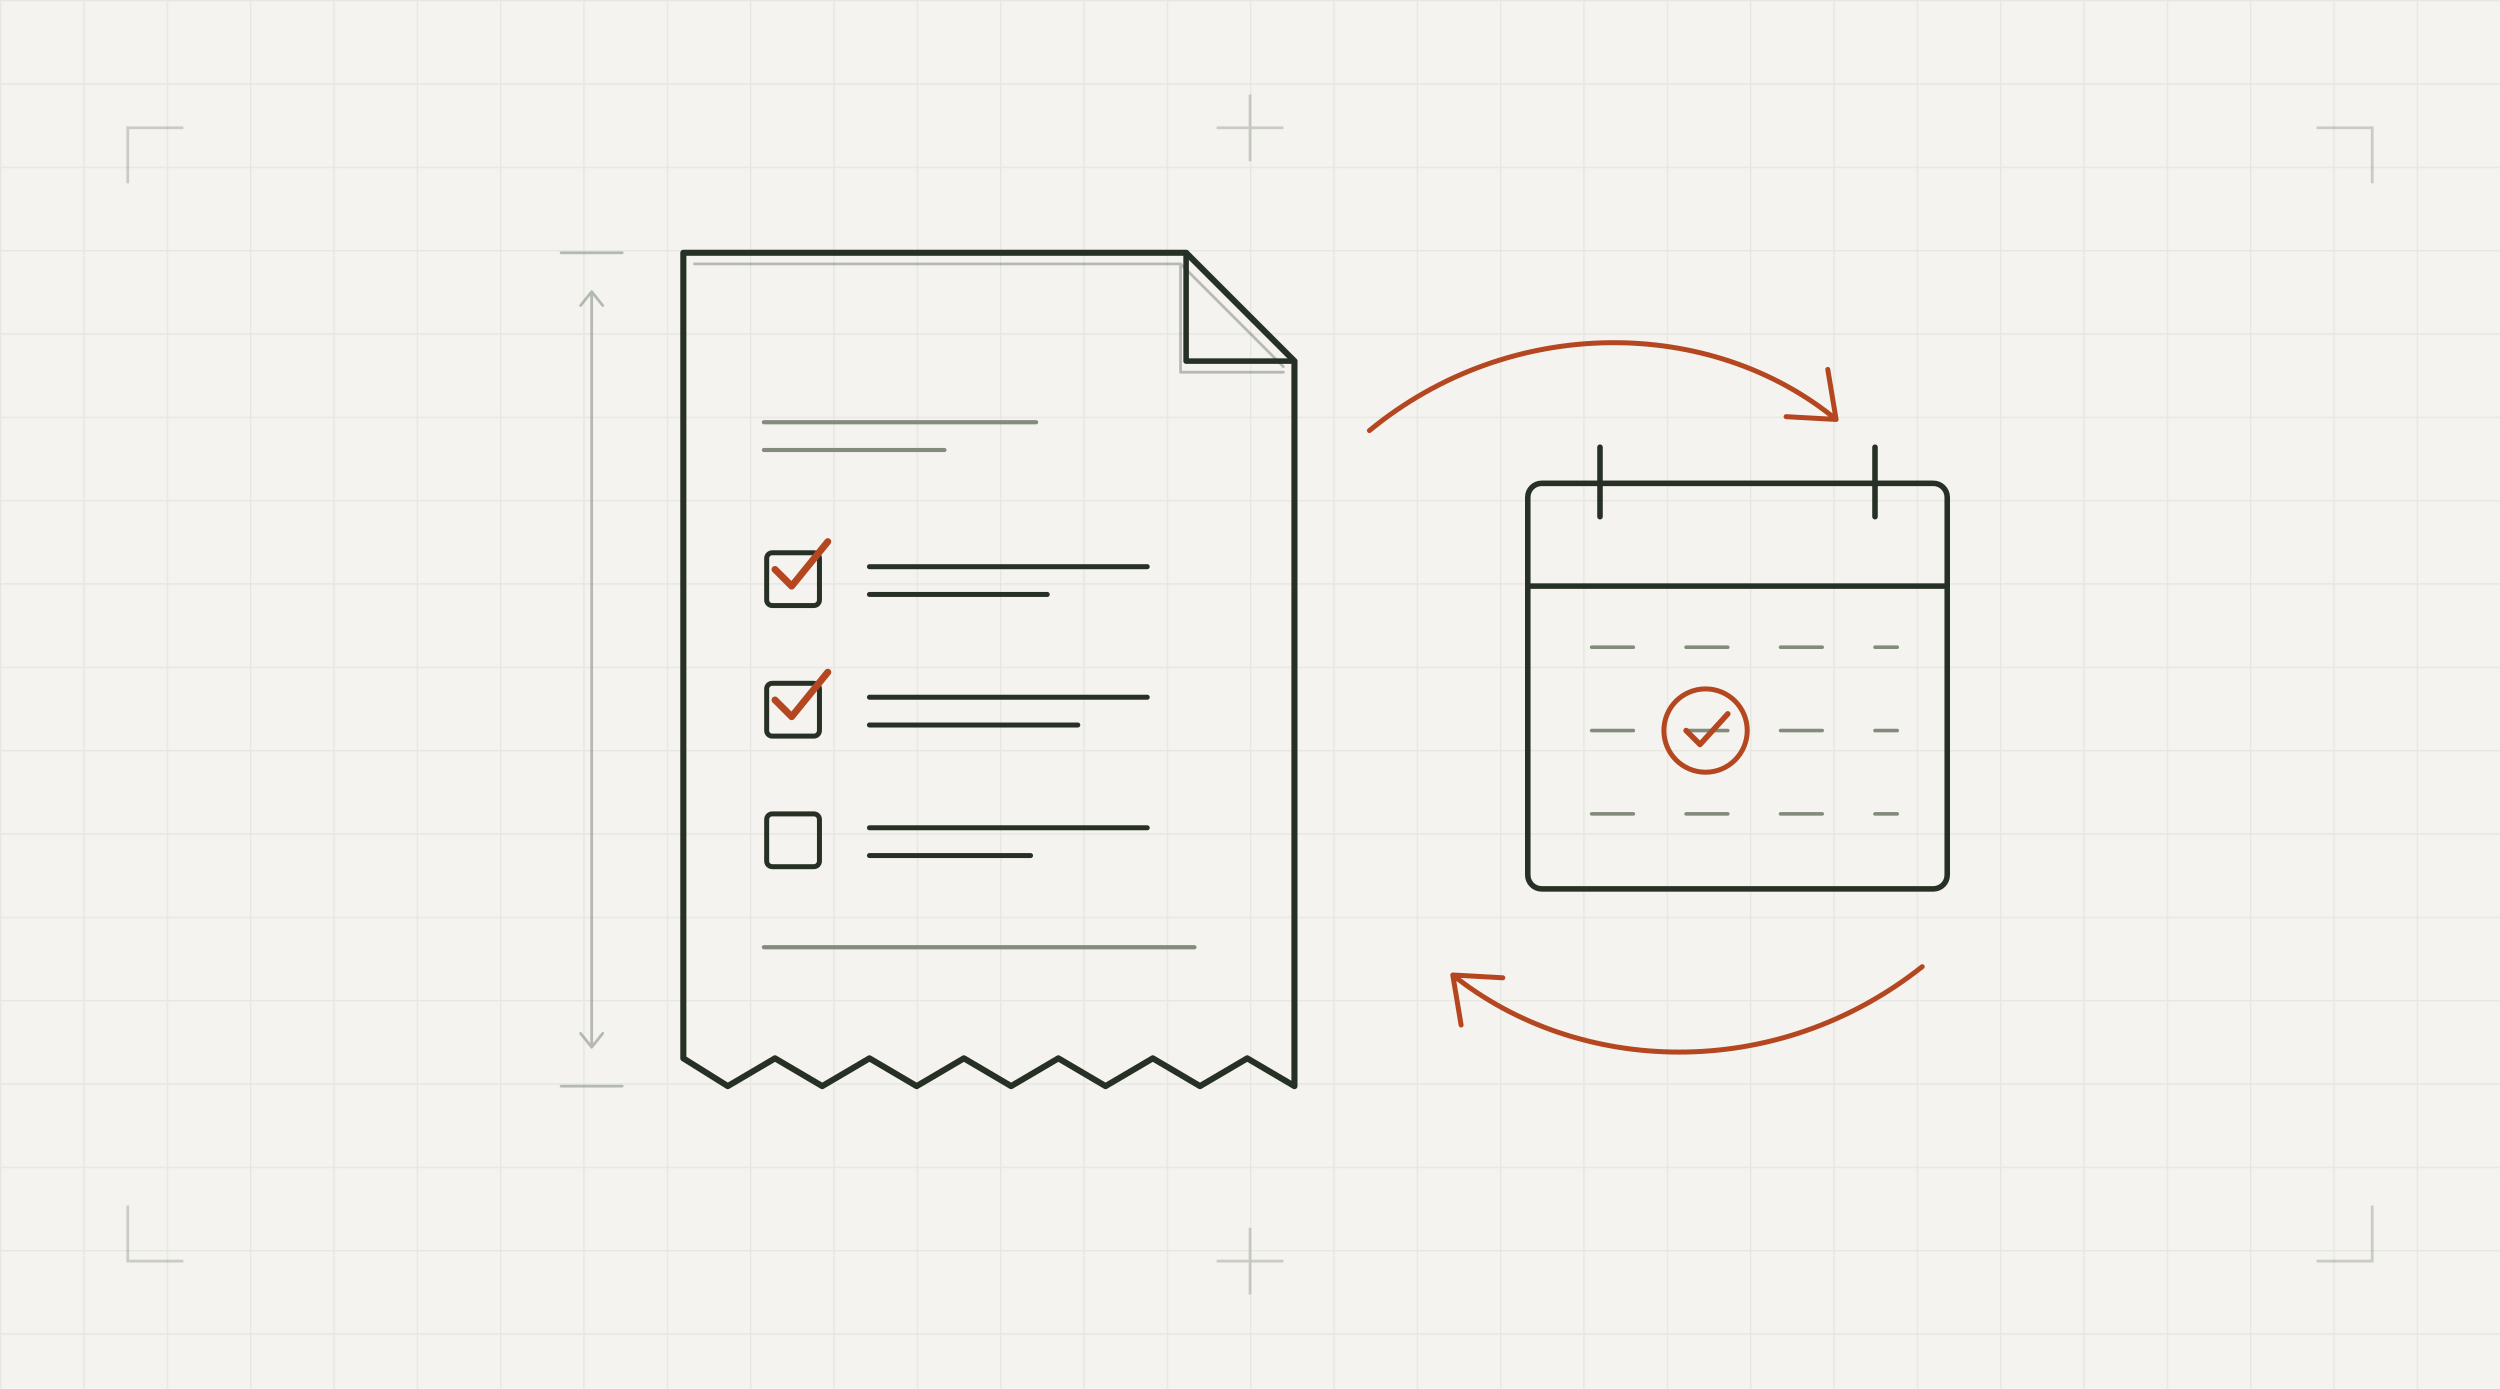
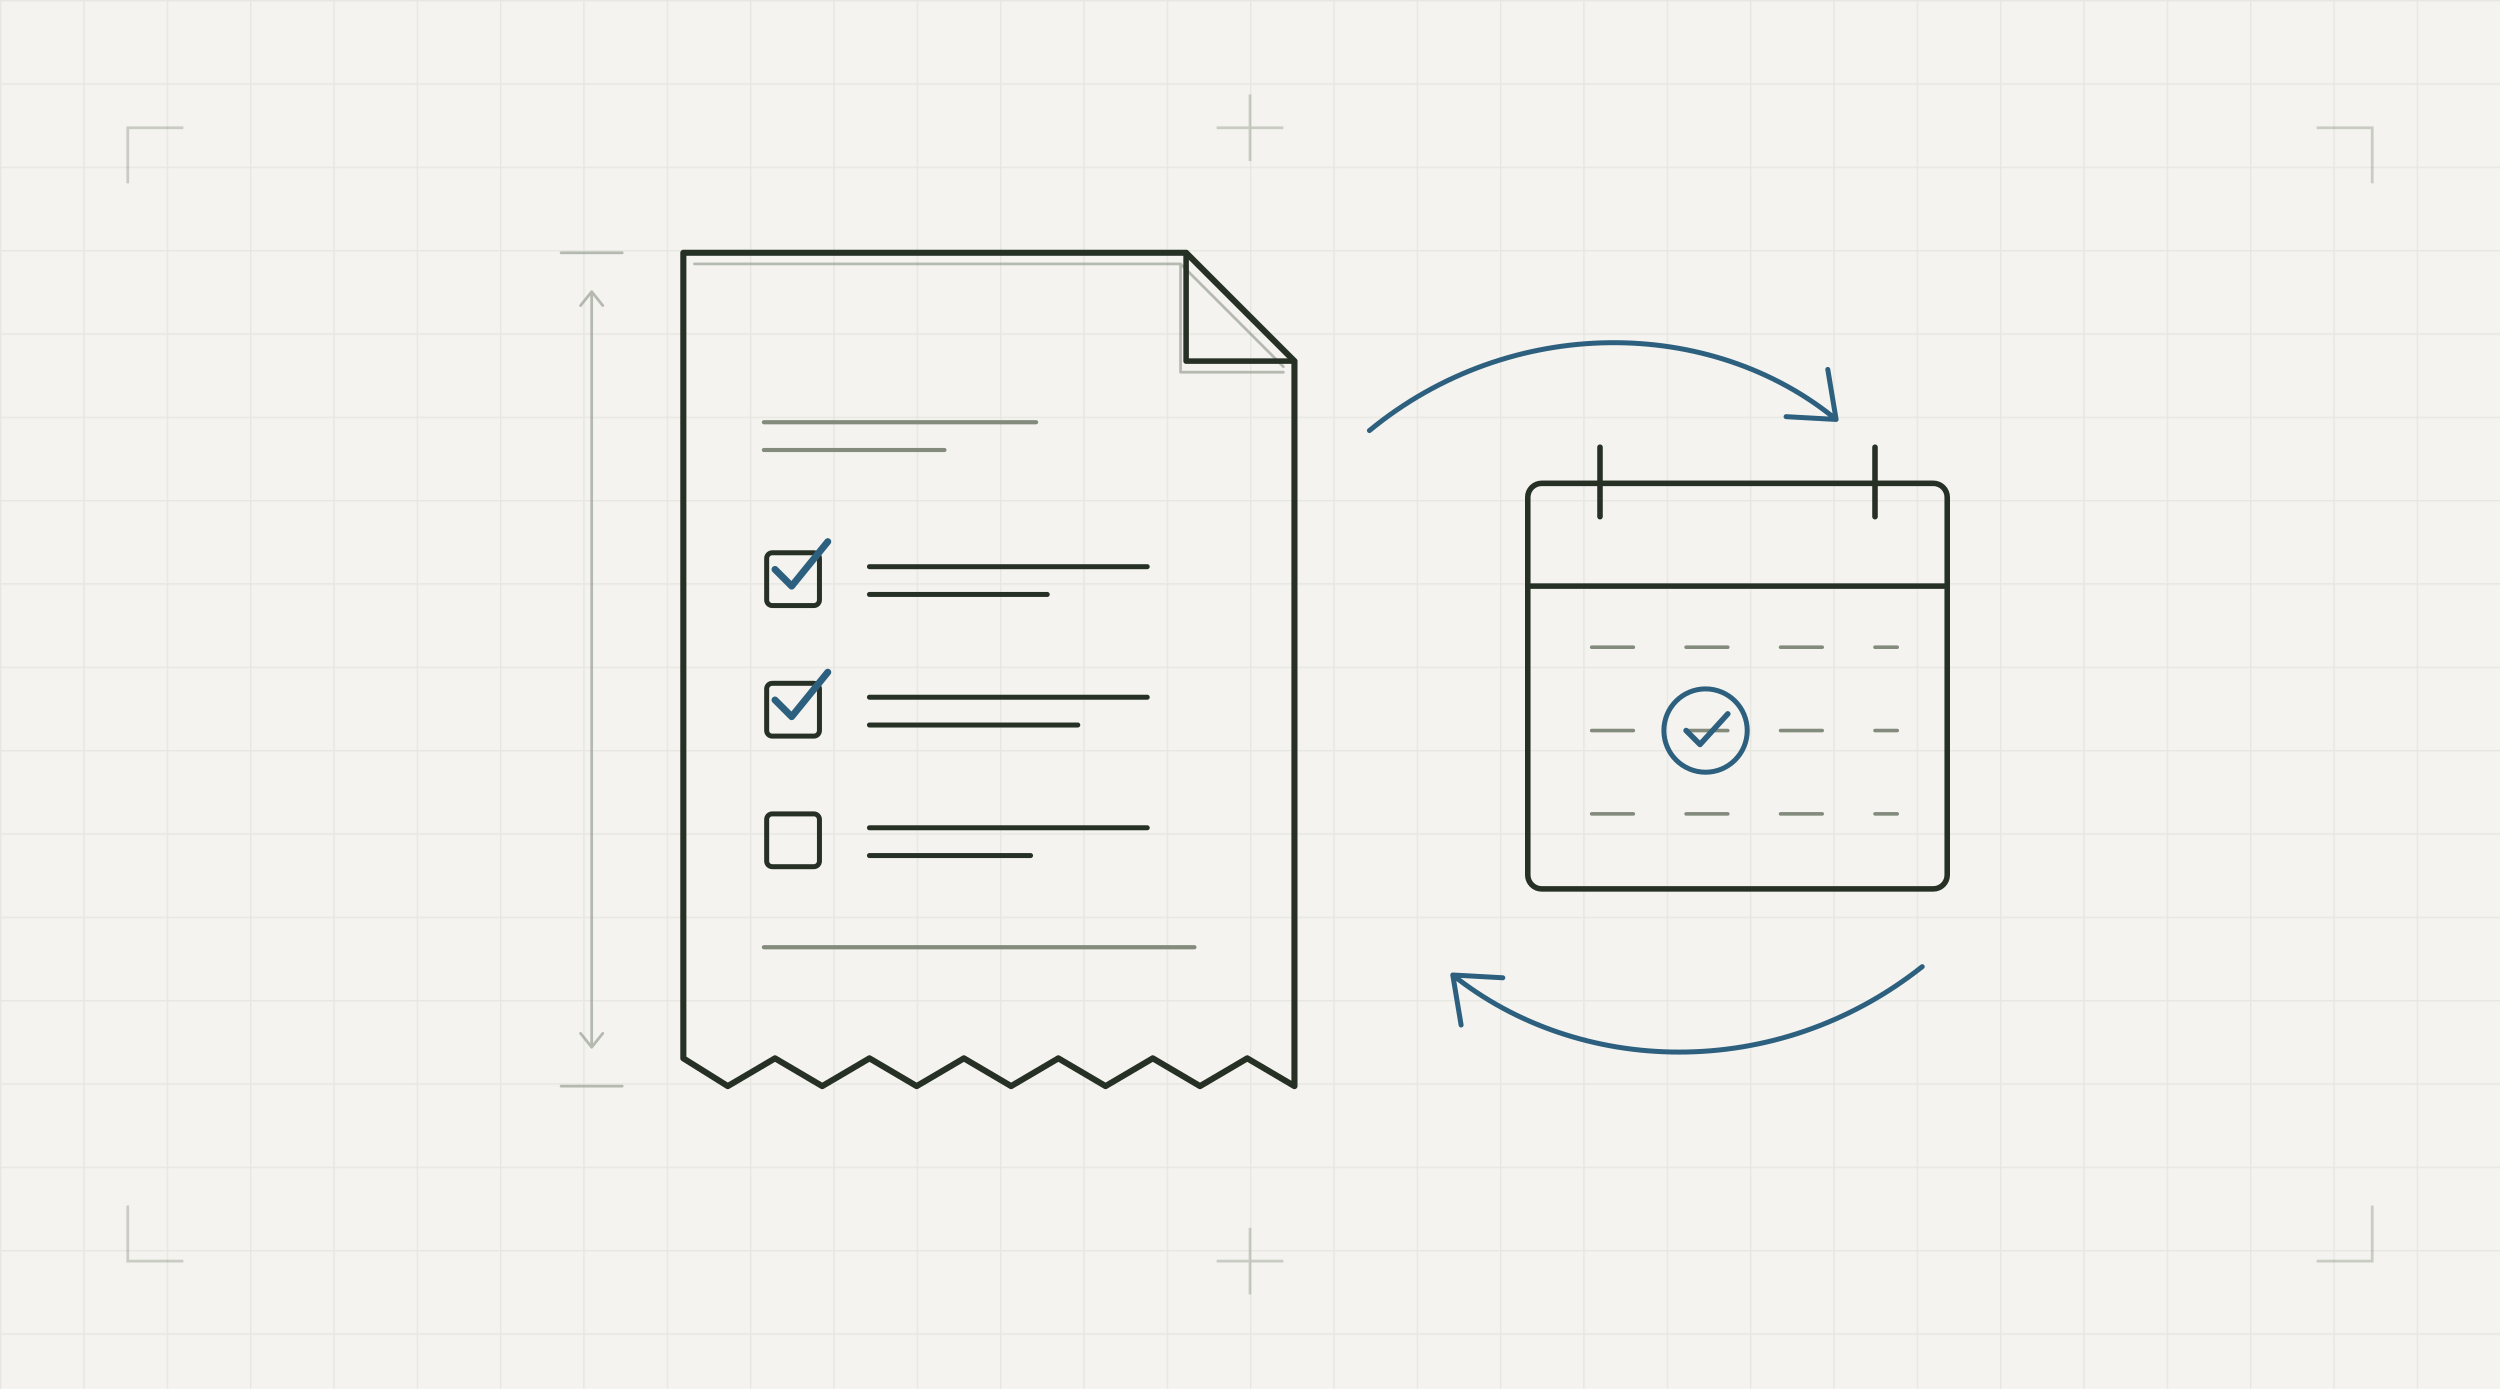
<svg xmlns="http://www.w3.org/2000/svg" width="900" height="500" viewBox="0 0 900 500" role="img" aria-labelledby="title desc">
  <defs>
    <pattern id="grid" width="30" height="30" patternUnits="userSpaceOnUse">
      <path d="M30 0H0V30" fill="none" stroke="#9ba693" stroke-opacity=".16" />
    </pattern>
    <pattern id="hatch" width="8" height="8" patternUnits="userSpaceOnUse" patternTransform="rotate(35)">
      <path d="M0 0V8" stroke="#263025" stroke-opacity=".13" />
    </pattern>
  </defs>
  <rect width="900" height="500" fill="#f4f3ef" />
  <rect width="900" height="500" fill="url(#grid)" />
  <g fill="none" stroke="#828b7c" opacity=".38">
    <path d="M46 66V46H66M834 46H854V66M46 434V454H66M834 454H854V434M438 46H462m-12-12v24M438 454H462m-12-12v24" />
  </g>
  <g fill="none" stroke-linecap="round" stroke-linejoin="round">
    <path d="M246 91H427L466 130V391L449 381l-17 10-17-10-17 10-17-10-17 10-17-10-17 10-17-10-17 10-17-10-17 10-16-10V91Z" stroke="#263025" stroke-width="2.2" />
    <path d="M250 95H425l37 37M425 95v39h37" stroke="#828b7c" opacity=".55" />
    <path d="M427 91v39h39" stroke="#263025" stroke-width="2" />
    <path d="M275 152h98m-98 10h65M275 341h155" stroke="#828b7c" stroke-width="1.5" />
    <g stroke="#263025" stroke-width="1.8">
      <rect x="276" y="199" width="19" height="19" rx="2" />
      <path d="M313 204h100m-100 10h64" />
      <rect x="276" y="246" width="19" height="19" rx="2" />
      <path d="M313 251h100m-100 10h75" />
      <rect x="276" y="293" width="19" height="19" rx="2" />
      <path d="M313 298h100m-100 10h58" />
    </g>
-     <path d="m279 205 6 6 13-16m-19 57 6 6 13-16" stroke="#b44720" stroke-width="2.5" />
+     <path d="m279 205 6 6 13-16m-19 57 6 6 13-16" stroke="#2d607e" stroke-width="2.5" />
    <rect x="550" y="174" width="151" height="146" rx="5" stroke="#263025" stroke-width="2" />
    <path d="M550 211h151m-125-50v25m99-25v25" stroke="#263025" stroke-width="2" />
    <g stroke="#828b7c" stroke-width="1.3">
      <path d="M573 233h15m19 0h15m19 0h15m19 0h8M573 263h15m19 0h15m19 0h15m19 0h8M573 293h15m19 0h15m19 0h15m19 0h8" />
    </g>
-     <circle cx="614" cy="263" r="15" stroke="#b44720" stroke-width="1.8" />
-     <path d="m607 263 5 5 10-11" stroke="#b44720" stroke-width="2" />
-     <path d="M493 155c51-42 123-41 168-4m-3-18 3 18-18-1M692 348c-53 42-124 39-169 3m3 18-3-18 18 1" stroke="#b44720" stroke-width="1.8" />
+     <circle cx="614" cy="263" r="15" stroke="#2d607e" stroke-width="1.8" />
+     <path d="m607 263 5 5 10-11" stroke="#2d607e" stroke-width="2" />
+     <path d="M493 155c51-42 123-41 168-4m-3-18 3 18-18-1M692 348c-53 42-124 39-169 3m3 18-3-18 18 1" stroke="#2d607e" stroke-width="1.8" />
    <path d="M224 91h-22m22 300h-22m11-286v272m-4-267 4-5 4 5m-8 262 4 5 4-5" stroke="#828b7c" opacity=".55" />
  </g>
</svg>
